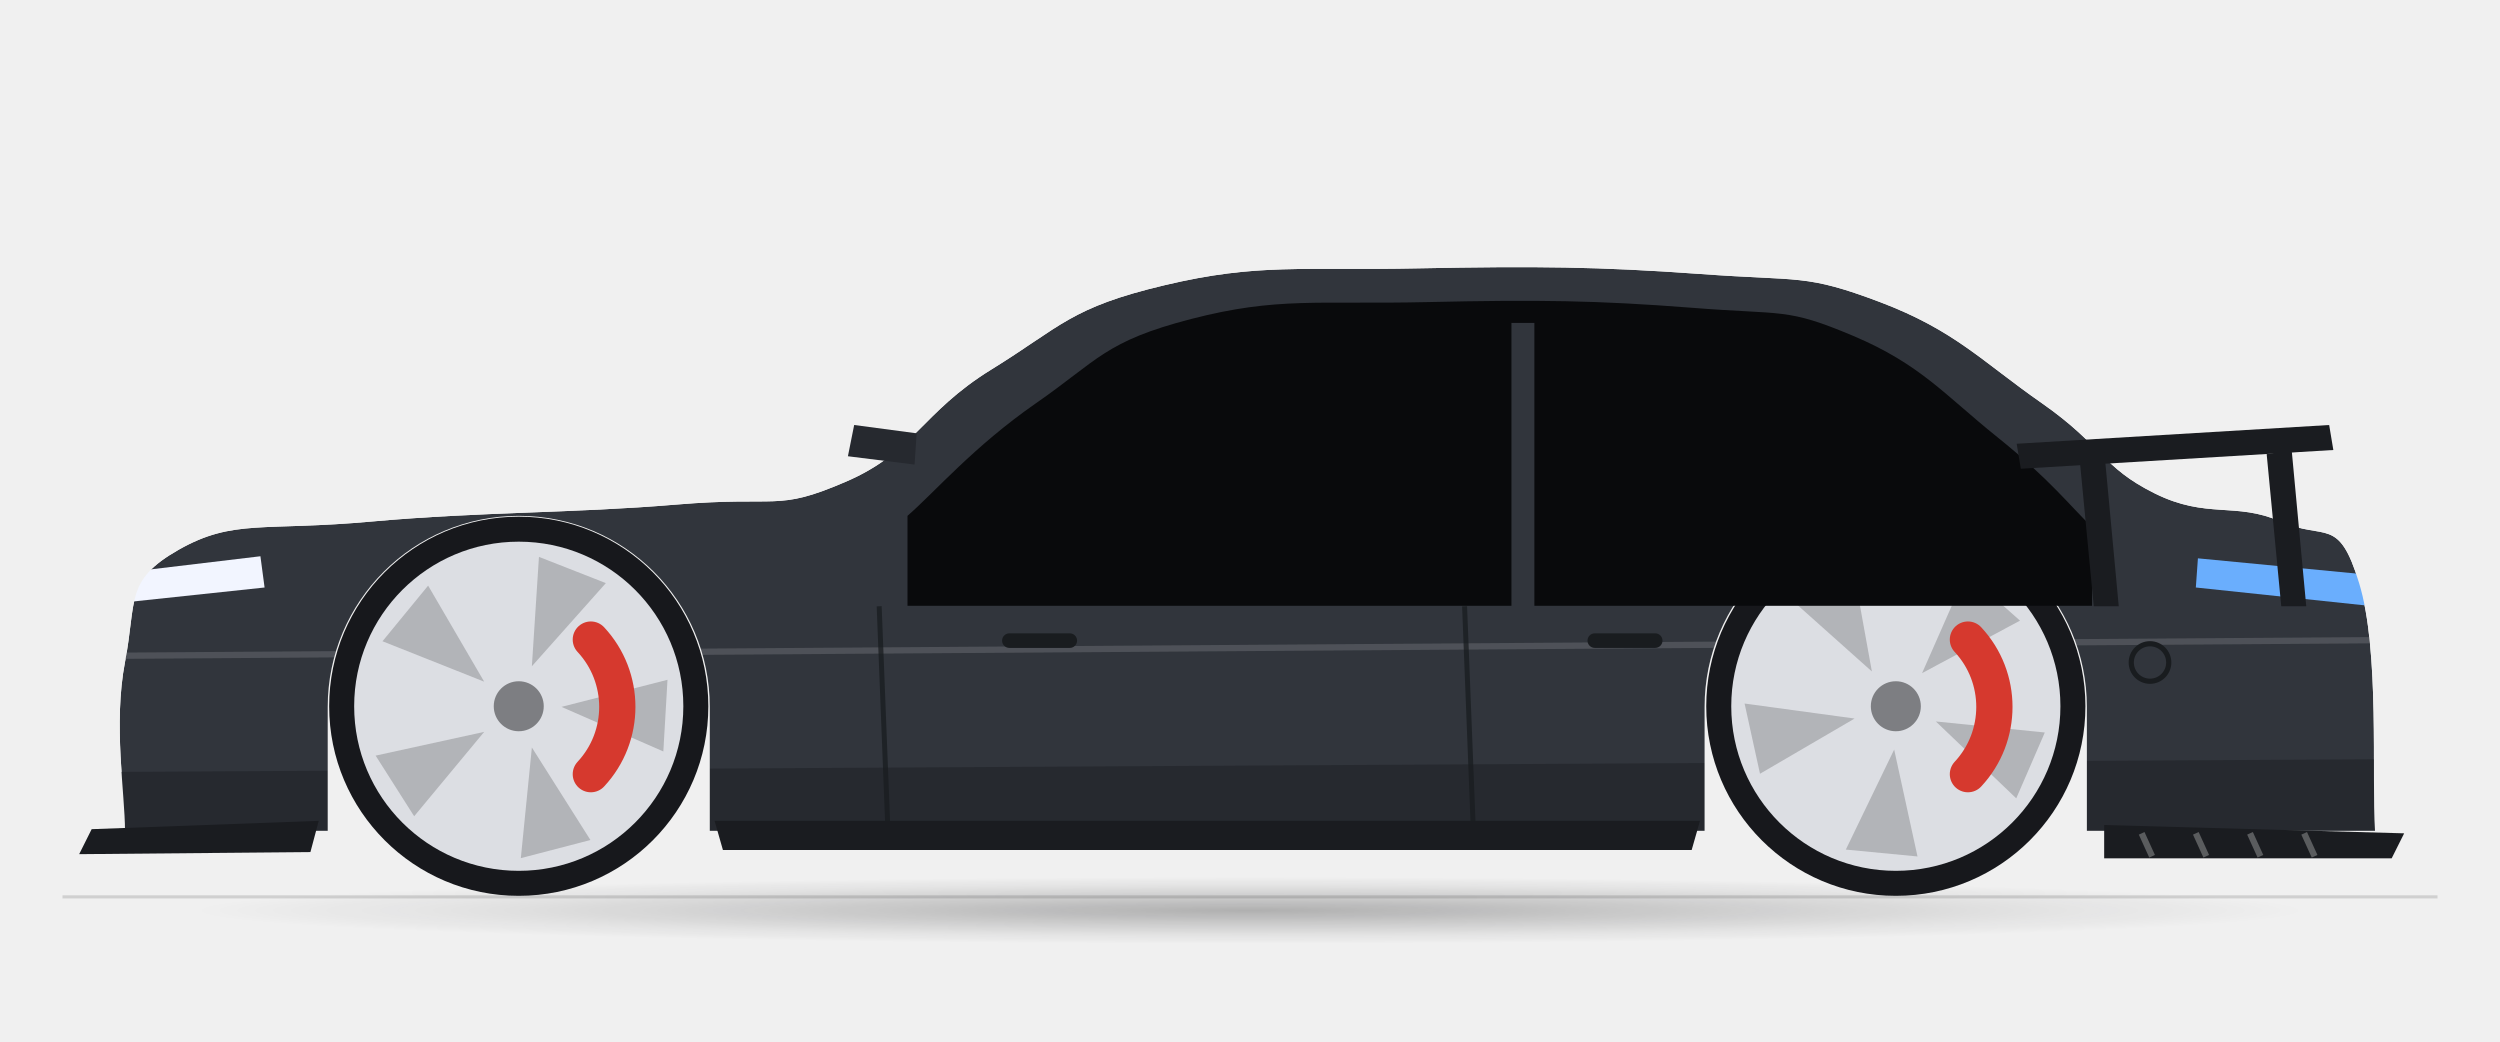
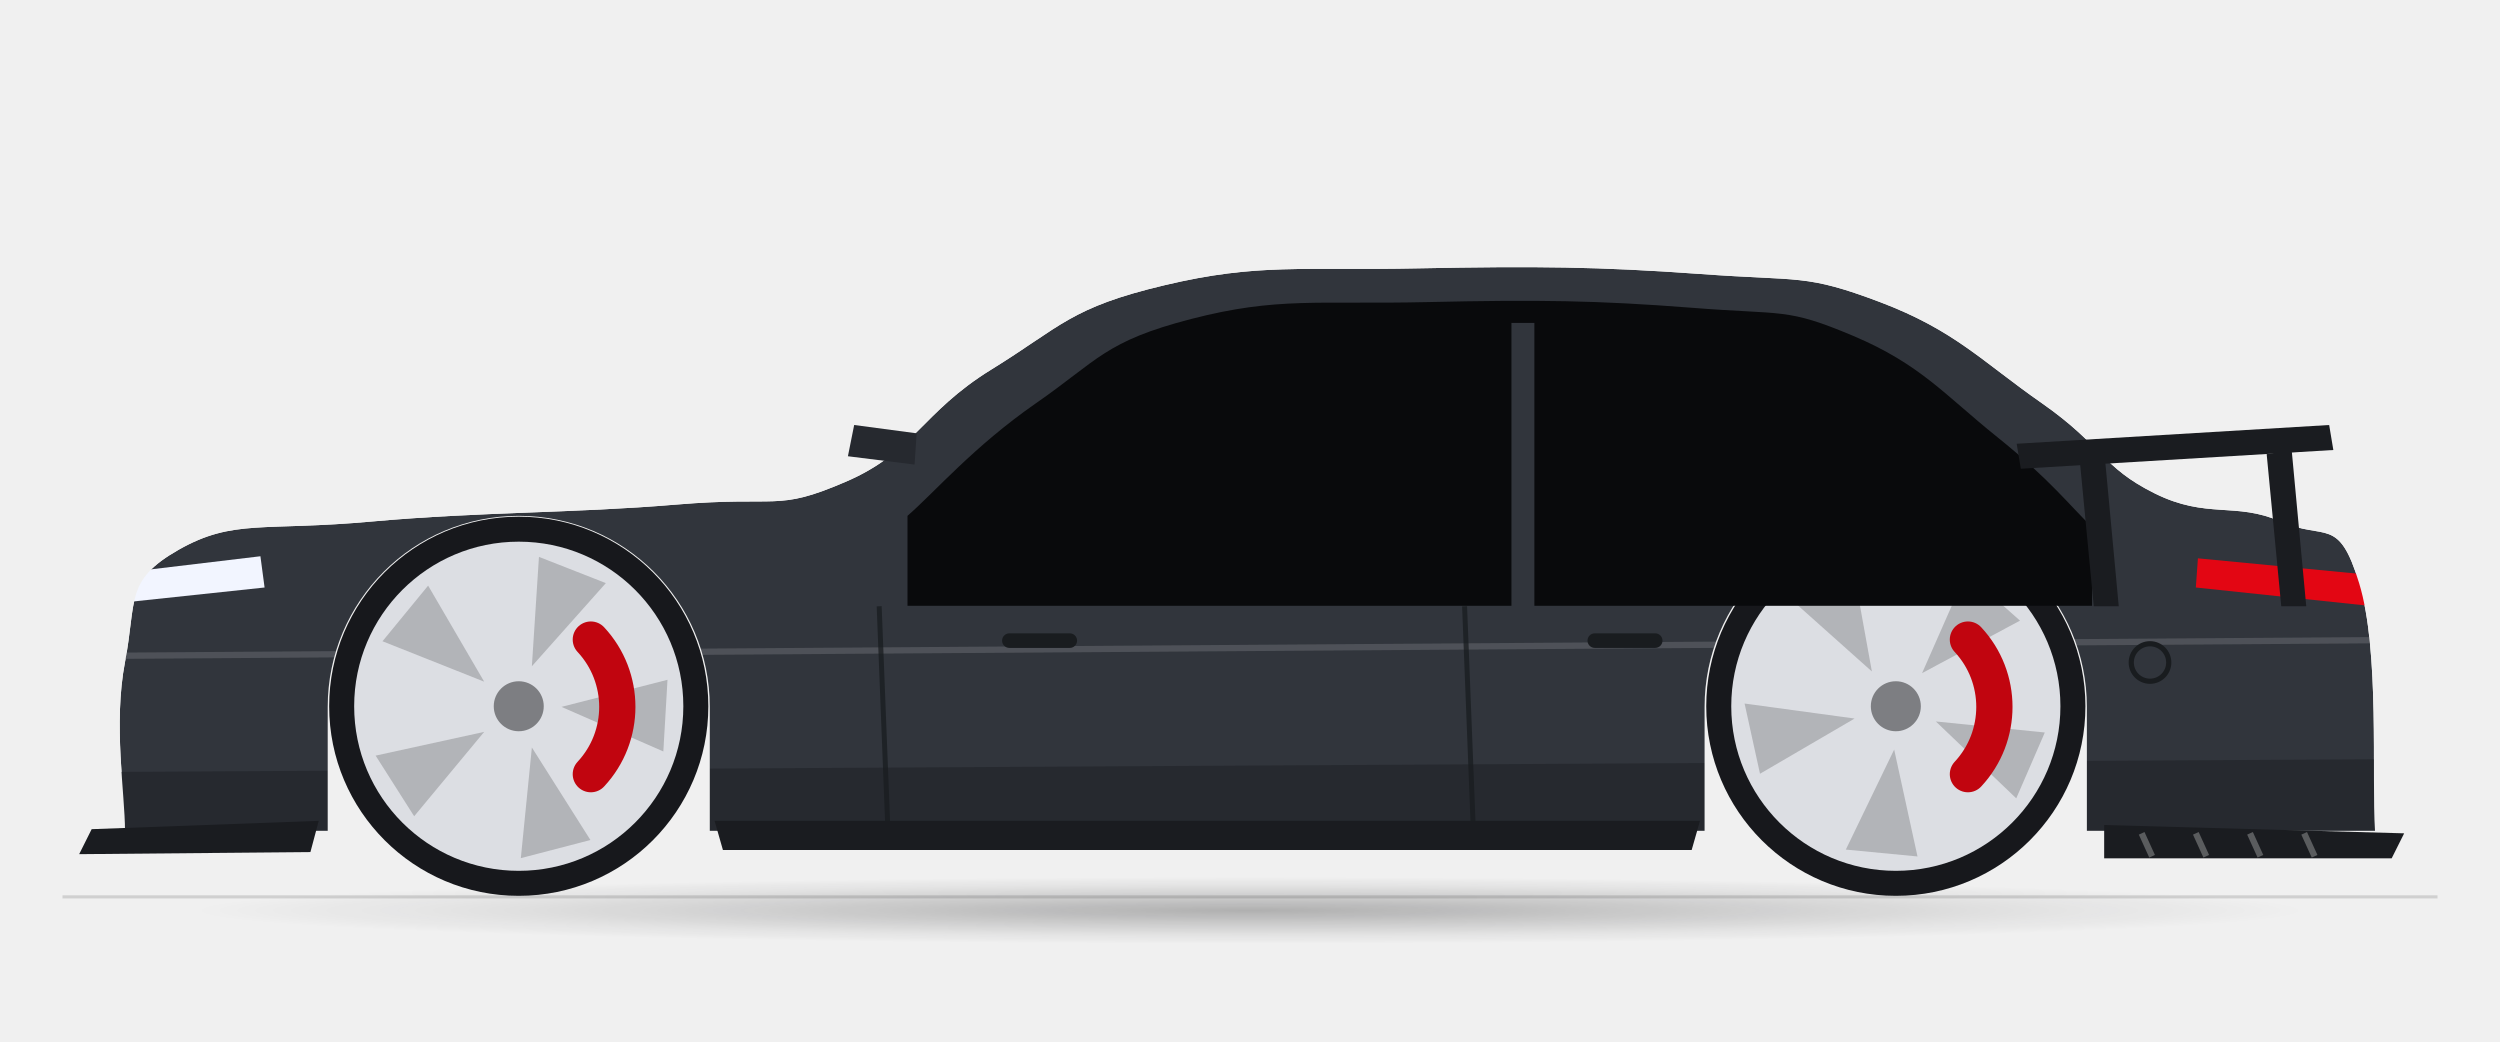
<svg xmlns="http://www.w3.org/2000/svg" viewBox="0 0 1200 500" fill="none" role="img" aria-label="KREBS K4, Seitenansicht">
  <defs>
    <mask id="bck431353Csolid3" maskUnits="userSpaceOnUse" x="0" y="0" width="1200" height="500">
      <path d="M 60.0 398.8 C 60.0 380.9 54.3 347.5 60.0 317.8 C 65.7 288.1 59.8 278.6 85.9 263.8 C 112.1 249.0 126.3 255.1 178.8 250.3 C 231.3 245.6 274.7 246.4 324.6 242.2 C 374.5 238.0 372.3 245.7 405.6 231.4 C 438.9 217.2 442.1 198.2 475.8 177.4 C 509.5 156.6 513.8 147.6 559.0 136.9 C 604.1 126.2 624.5 130.0 681.0 128.8 C 737.5 127.7 767.3 128.0 816.0 131.5 C 864.7 135.1 866.3 131.4 902.4 145.0 C 938.5 158.7 951.2 173.4 980.2 193.6 C 1009.1 213.8 1009.0 224.3 1034.2 236.8 C 1059.3 249.3 1073.0 240.8 1094.6 250.3 C 1116.3 259.8 1122.5 247.3 1132.4 280.0 C 1142.4 312.7 1138.3 372.6 1140.0 398.8 L 60.0 398.8 Z" fill="#fff" />
      <path d=" M 157.3 428.8 L 157.3 339.3 A 91.7 91.7 0 0 1 340.7 339.3 L 340.7 428.8 Z M 818.2 428.8 L 818.2 339.3 A 91.7 91.7 0 0 1 1001.7 339.3 L 1001.7 428.8 Z" fill="#000" />
    </mask>
    <radialGradient id="shk431353Csolid3" cx=".5" cy=".5" r=".5">
      <stop offset="0" stop-color="#0B0B0C" stop-opacity=".28" />
      <stop offset=".7" stop-color="#0B0B0C" stop-opacity=".07" />
      <stop offset="1" stop-color="#0B0B0C" stop-opacity="0" />
    </radialGradient>
  </defs>
  <ellipse cx="600" cy="437" rx="508" ry="16" fill="url(#shk431353Csolid3)" />
  <circle cx="249" cy="339" r="91" fill="#17181C" />
  <circle cx="249" cy="339" r="79" fill="#DCDEE3" />
  <path d="M 269.5 339.3 L 318.4 360.7 L 320.4 326.3 Z" fill="#0B0B0C" fill-opacity=".20" />
  <path d="M 255.3 358.8 L 250.0 411.9 L 283.4 403.2 Z" fill="#0B0B0C" fill-opacity=".20" />
  <path d="M 232.4 351.3 L 180.3 362.7 L 198.8 391.8 Z" fill="#0B0B0C" fill-opacity=".20" />
  <path d="M 232.4 327.2 L 205.5 281.1 L 183.6 307.8 Z" fill="#0B0B0C" fill-opacity=".20" />
  <path d="M 255.3 319.8 L 290.8 279.9 L 258.7 267.3 Z" fill="#0B0B0C" fill-opacity=".20" />
-   <path d="M 283.6 307.0 A 47.4 47.4 0 0 1 283.6 371.6" stroke="#D6392E" stroke-width="17.4" stroke-linecap="round" fill="none" />
+   <path d="M 283.6 307.0 A 47.4 47.4 0 0 1 283.6 371.6" stroke="#C1050F" stroke-width="17.4" stroke-linecap="round" fill="none" />
  <circle cx="249" cy="339" r="12" fill="#0B0B0C" fill-opacity=".45" />
  <circle cx="910" cy="339" r="91" fill="#17181C" />
  <circle cx="910" cy="339" r="79" fill="#DCDEE3" />
  <path d="M 929.2 346.3 L 967.8 383.2 L 981.5 351.6 Z" fill="#0B0B0C" fill-opacity=".20" />
  <path d="M 909.2 359.8 L 886.0 407.8 L 920.4 411.1 Z" fill="#0B0B0C" fill-opacity=".20" />
  <path d="M 890.2 344.9 L 837.4 337.7 L 844.8 371.4 Z" fill="#0B0B0C" fill-opacity=".20" />
  <path d="M 898.5 322.3 L 889.0 269.8 L 859.3 287.3 Z" fill="#0B0B0C" fill-opacity=".20" />
  <path d="M 922.6 323.1 L 969.6 297.9 L 943.8 275.0 Z" fill="#0B0B0C" fill-opacity=".20" />
-   <path d="M 944.6 307.0 A 47.4 47.4 0 0 1 944.6 371.6" stroke="#D6392E" stroke-width="17.4" stroke-linecap="round" fill="none" />
+   <path d="M 944.6 307.0 A 47.4 47.4 0 0 1 944.6 371.6" stroke="#C1050F" stroke-width="17.4" stroke-linecap="round" fill="none" />
  <circle cx="910" cy="339" r="12" fill="#0B0B0C" fill-opacity=".45" />
  <g mask="url(#bck431353Csolid3)">
    <path d="M 60.0 398.8 C 60.0 380.9 54.3 347.5 60.0 317.8 C 65.7 288.1 59.8 278.6 85.9 263.8 C 112.1 249.0 126.3 255.1 178.8 250.3 C 231.3 245.6 274.7 246.4 324.6 242.2 C 374.5 238.0 372.3 245.7 405.6 231.4 C 438.9 217.2 442.1 198.2 475.8 177.4 C 509.5 156.6 513.8 147.6 559.0 136.9 C 604.1 126.2 624.5 130.0 681.0 128.8 C 737.5 127.7 767.3 128.0 816.0 131.5 C 864.7 135.1 866.3 131.4 902.4 145.0 C 938.5 158.7 951.2 173.4 980.2 193.6 C 1009.1 213.8 1009.0 224.3 1034.2 236.8 C 1059.3 249.3 1073.0 240.8 1094.6 250.3 C 1116.3 259.8 1122.5 247.3 1132.4 280.0 C 1142.4 312.7 1138.3 372.6 1140.0 398.8 L 60.0 398.8 Z" fill="#31353C" />
    <path d="M 20 370.7 L 1180 364.2 L 1180 438.8 L 20 438.8 Z" fill="#26292F" />
    <path d="M 20 315 L 1180 307" stroke="#5E6167" stroke-width="3" stroke-opacity=".65" />
    <path d="M 422 291 L 427 419" stroke="#191C1F" stroke-width="2.4" stroke-opacity=".75" />
    <path d="M 703 291 L 708 419" stroke="#191C1F" stroke-width="2.4" stroke-opacity=".75" />
    <rect x="481" y="304" width="36" height="7" rx="3.5" fill="#191C1F" />
    <rect x="762" y="304" width="36" height="7" rx="3.5" fill="#191C1F" />
    <path d="M 33 278 l 92 -11 l 2 15 l -94 10 Z" fill="#F2F5FF" />
-     <path d="M 1055 268 l 104 10 l -1 15 l -104 -11 Z" fill="#6AAEFD" />
+     <path d="M 1055 268 l 104 10 l -1 15 l -104 -11 Z" fill="#E30613" />
    <circle cx="1032" cy="318" r="9" fill="none" stroke="#191C1F" stroke-width="2.5" />
  </g>
  <path d="M 435.6 247.6 C 449.2 235.7 467.3 214.4 497.2 193.6 C 527.2 172.8 530.4 163.8 571.8 153.1 C 613.2 142.4 632.5 146.2 685.3 145.0 C 738.1 143.8 766.8 144.2 811.7 147.7 C 856.7 151.3 857.2 147.6 889.5 161.2 C 921.9 174.9 933.5 189.6 958.7 209.8 C 983.9 230.0 994.2 243.5 1004.2 253.0 L 1004.2 290.8 L 435.6 290.8 Z" fill="#090A0C" />
  <path d="M 731 155 L 731 291" stroke="#31353C" stroke-width="11" />
  <path d="M 440 208 l -30 -4 l -3 15 l 32 4 Z" fill="#26292F" />
  <path d="M 343 394 L 816 394 L 812 408 L 347 408 Z" fill="#1A1C20" />
  <path d="M 44 398 L 153 394 L 149 409 L 38 410 Z" fill="#1A1C20" />
  <path d="M 1010 396 L 1154 400 L 1148 412 L 1010 412 Z" fill="#1A1C20" />
  <path d="M 1028 400 L 1033 411" stroke="#5A5C5E" stroke-width="3" />
  <path d="M 1054 400 L 1059 411" stroke="#5A5C5E" stroke-width="3" />
  <path d="M 1080 400 L 1085 411" stroke="#5A5C5E" stroke-width="3" />
  <path d="M 1106 400 L 1111 411" stroke="#5A5C5E" stroke-width="3" />
  <path d="M 968 213 L 1118 204 L 1120 216 L 970 225 Z" fill="#1A1C20" />
  <path d="M 998 218 L 1005 291 L 1017 291 L 1010 216 Z" fill="#1A1C20" />
  <path d="M 1088 218 L 1095 291 L 1107 291 L 1100 216 Z" fill="#1A1C20" />
  <path d="M 30 430.5 L 1170 430.5" stroke="#0B0B0C" stroke-opacity=".14" stroke-width="1.5" />
</svg>
